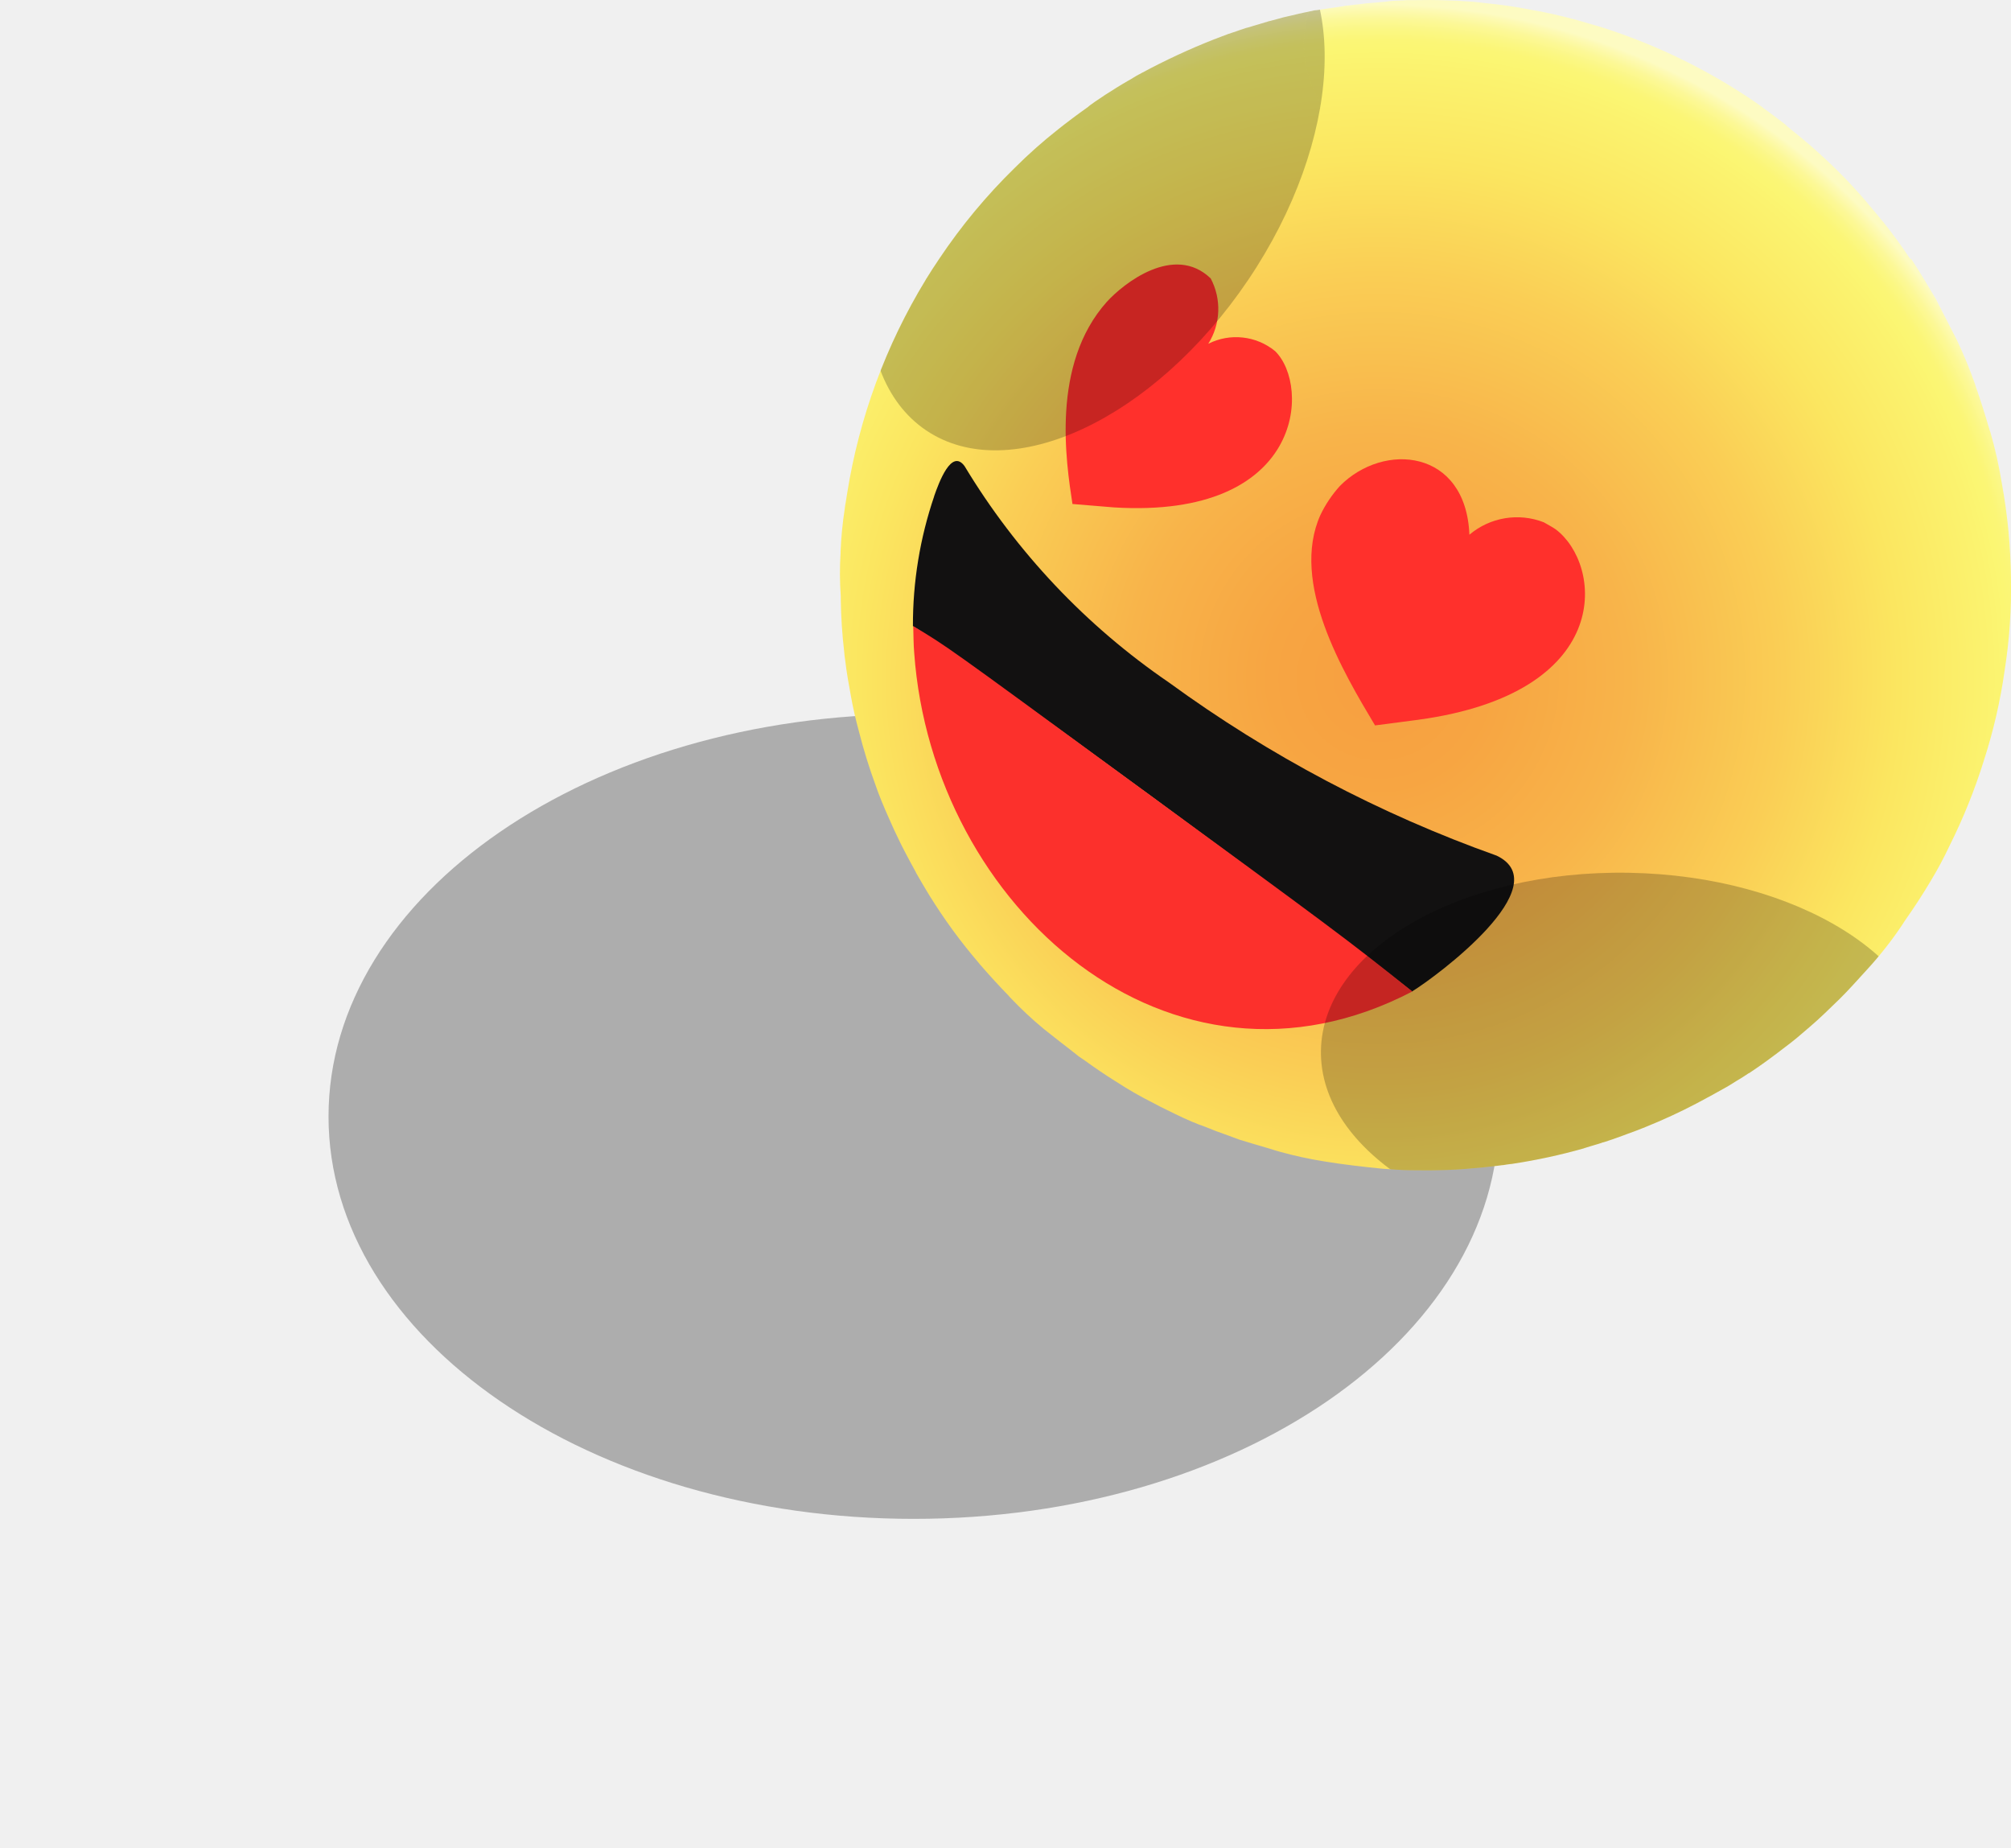
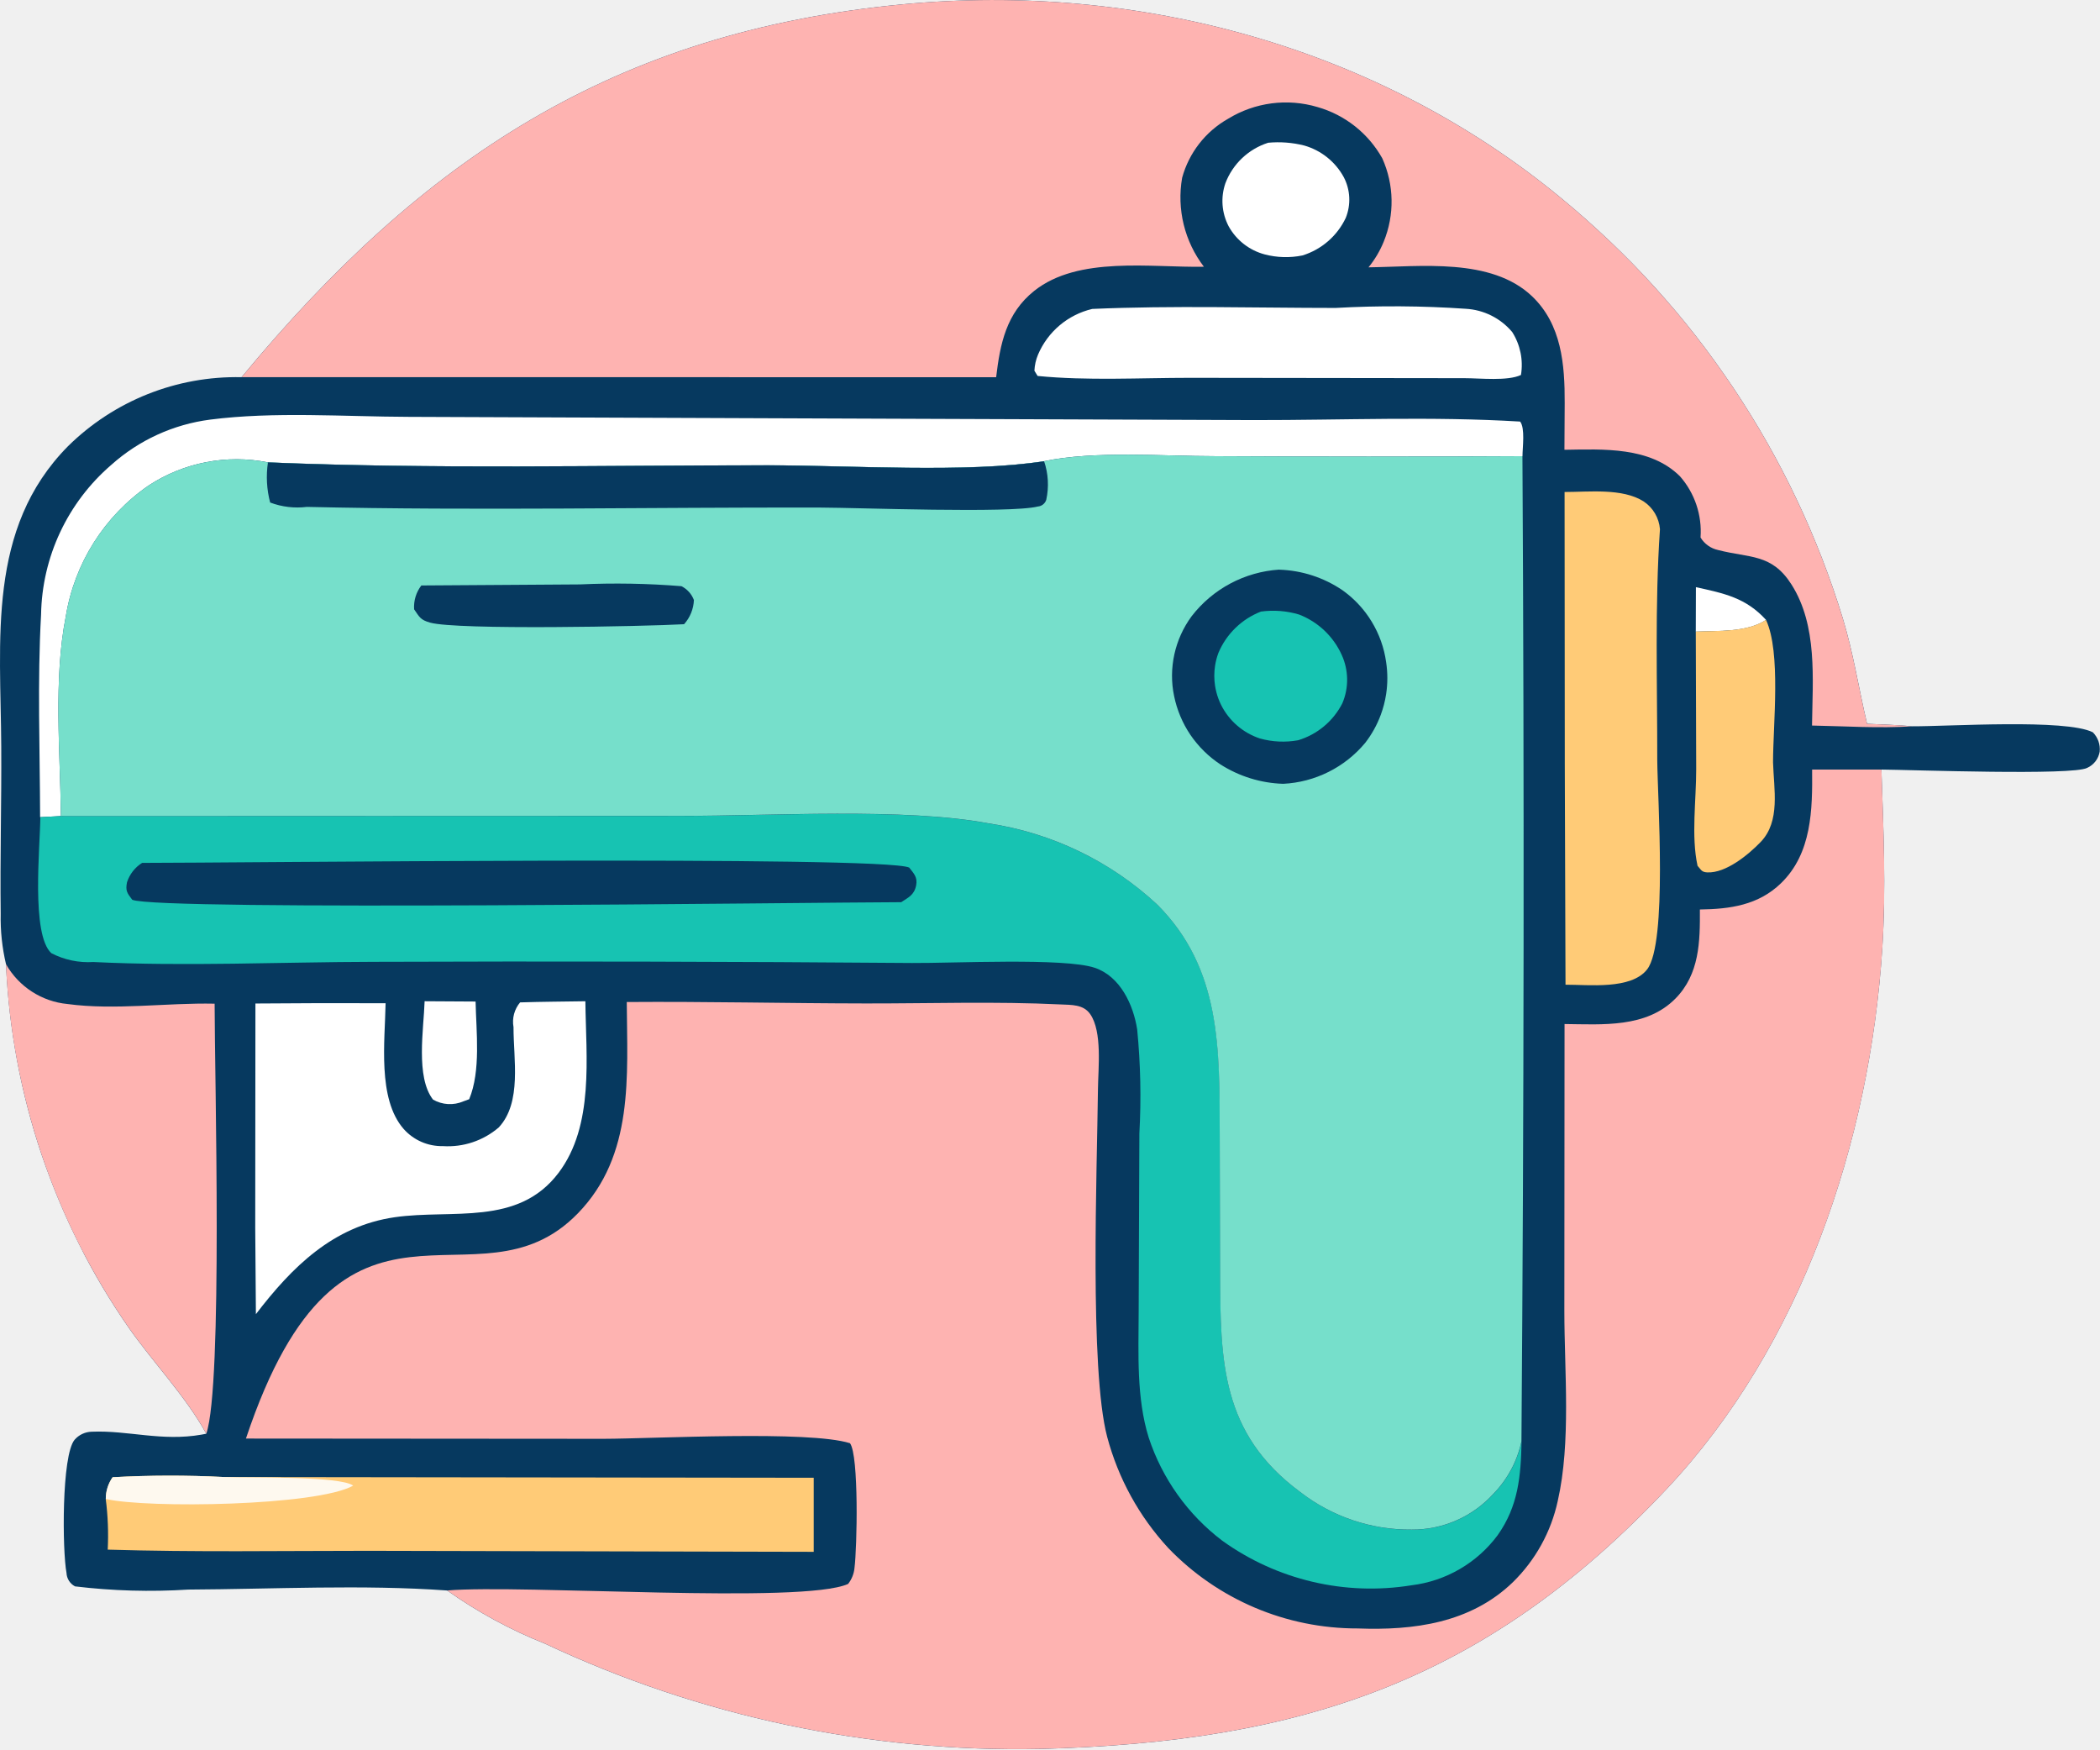
- <svg xmlns="http://www.w3.org/2000/svg" xmlns:xlink="http://www.w3.org/1999/xlink" width="82.478" height="75.758" viewBox="0 0 82.478 75.758">
+ <svg xmlns="http://www.w3.org/2000/svg" width="131.153" height="109.229" viewBox="0 0 131.153 109.229">
  <defs>
-     <radialGradient id="radial-gradient" cx="0.471" cy="0.58" r="0.575" gradientTransform="matrix(-0.999, -0.004, -0.004, 1, 0.933, 0.001)" gradientUnits="objectBoundingBox">
-       <stop offset="0" stop-color="#f79f40" />
-       <stop offset="0.163" stop-color="#f7a542" />
-       <stop offset="0.371" stop-color="#f8b44a" />
-       <stop offset="0.601" stop-color="#face55" />
-       <stop offset="0.771" stop-color="#fbe660" />
-       <stop offset="0.91" stop-color="#fbf36f" />
-       <stop offset="0.932" stop-color="#fbf672" />
-       <stop offset="0.947" stop-color="#fbf676" />
-       <stop offset="0.962" stop-color="#fbf783" />
-       <stop offset="0.978" stop-color="#fcf897" />
-       <stop offset="0.994" stop-color="#fdfab4" />
-       <stop offset="1" stop-color="#fdfbc2" />
-     </radialGradient>
    <clipPath id="clip-path">
-       <path id="Trazado_116496" data-name="Trazado 116496" d="M52.65,29.84v-.06c0-.11-.03-.77-.15-1.75-.01-.09-.02-.17-.03-.26-.02-.12-.04-.25-.06-.38a23.894,23.894,0,0,0-3.15-8.77c0-.01-.01-.01-.01-.02-.17-.29-.35-.57-.54-.85h0a23.353,23.353,0,0,0-3.06-3.74,20.449,20.449,0,0,0-1.77-1.6c-.39-.32-.78-.62-1.19-.91a.265.265,0,0,1-.06-.05l-.05-.04-.21-.15c-.26-.18-.55-.37-.86-.57h0c-.01-.01-.02-.01-.03-.02-.15-.09-.3-.19-.47-.28-.07-.04-.15-.09-.22-.13s-.12-.07-.19-.11a1.092,1.092,0,0,0-.15-.08,25.413,25.413,0,0,0-2.93-1.4c-.26-.11-.47-.18-.58-.23l-.18-.07-.18-.07c-.01,0-.02-.01-.03-.01l-.04-.01-.3-.1-.04-.01c-.01,0-.03-.01-.04-.01l-.2-.07a2.759,2.759,0,0,0-.27-.08l-.23-.07c-.04-.01-.09-.03-.13-.04-.01,0-.03-.01-.04-.01s-.03-.01-.05-.01a.636.636,0,0,1-.07-.02l-.26-.07-.22-.06c-.07-.02-.14-.03-.21-.05h-.01l-.13-.03-.25-.06-.18-.04a2.049,2.049,0,0,0-.24-.05c-.01,0-.03-.01-.04-.01-.06-.01-.12-.03-.18-.04l-.11-.02-.13-.03h-.02l-.04-.01c-.02,0-.05-.01-.07-.01a1.766,1.766,0,0,1-.2-.04.6.6,0,0,0-.12-.02h0a2.068,2.068,0,0,1-.22-.04l-.19-.03c-.03-.01-.07-.01-.11-.02a.985.985,0,0,0-.17-.02,1,1,0,0,0-.16-.02l-.27-.03-.25-.03c-.03,0-.05-.01-.08-.01h-.02a1.641,1.641,0,0,0-.23-.02l-.34-.03c-.08-.01-.16-.01-.23-.02-.09-.01-.17-.01-.26-.02s-.18-.01-.27-.02A.97.97,0,0,1,29.76,7h-.37c-.48-.01-.96-.01-1.45,0-.11,0-.21,0-.31.01s-.22.01-.32.02c-.07,0-.13.01-.19.01-.16.01-.31.02-.46.04-.05,0-.11.01-.16.01-.22.02-.43.04-.64.07-.1.01-.2.02-.3.04h-.01c-.02,0-.04.01-.06.01q-.24.03-.45.06c-.11.02-.23.04-.34.05-.26.04-.47.08-.61.11-.7.14-1.38.3-2.06.5-.41.11-.77.22-1.21.38a24.021,24.021,0,0,0-5.31,2.61h0c-.17.11-.33.22-.49.33a.265.265,0,0,0-.06.05c-.28.2-.56.4-.84.61a.423.423,0,0,1-.07.05l-.02.02-.02.02c-.01.01-.02.02-.03.02s-.02.01-.03.02c-.08.06-.15.12-.23.18-.15.12-.3.24-.44.36-.08.07-.16.13-.24.2-.16.14-.32.27-.46.4l-.02.02-.02.02c-.03.03-.07.06-.1.09-.75.69-1.21,1.19-1.24,1.22-.23.25-.46.51-.69.77-.16.19-.33.38-.5.59-.01.01-.02.03-.04.04l-.03.03c-.34.42-.69.89-1.08,1.46l-.01.01-.01.01c-.01.01-.01.02-.02.02-.18.26-.36.55-.54.86-.16.26-.32.52-.46.75l-.46.88c-.15.29-.29.56-.42.82a16.758,16.758,0,0,0-.76,1.82h0v.01c-.22.6-.42,1.23-.6,1.84l-.01.02a.037.037,0,0,1-.01.03,17.968,17.968,0,0,0-.5,2.13,23.506,23.506,0,0,0-.17,7.66,22.794,22.794,0,0,0,.82,3.68,23.944,23.944,0,0,0,1.38,3.51,15.311,15.311,0,0,0,.75,1.42c.32.56.68,1.11,1.06,1.66.04.07.09.13.13.2a16,16,0,0,0,1.39,1.8c.34.37.78.88,1.14,1.24s.83.82,1.22,1.15h0c.42.37.6.53.99.83q.72.585,1.47,1.08h.01c.16.11.32.22.49.32.19.12.38.24.55.34.09.05.22.13.36.21a.573.573,0,0,1,.07.04c.15.09.33.18.52.29.04.02.09.05.13.07a22.789,22.789,0,0,0,2.12,1c.18.07.42.17.7.28l.24.09.42.15.3.1.11.03c.01,0,.01,0,.02.01l.16.05a2.759,2.759,0,0,0,.27.08l.26.08c.01,0,.02,0,.02.01a22.1,22.1,0,0,0,2.96.66l.09.01c.08.01.17.03.27.04h.03l.23.03.53.06c.24.03.56.05.79.07s.49.03.74.04h.02c.13.01.25.01.37.01.33.01.77,0,1.1.01s.79-.03,1.13-.05c.72-.06,1.68-.17,2.39-.28a18.747,18.747,0,0,0,1.84-.38c.14-.04.28-.08.43-.12.43-.12.87-.25,1.24-.36l.43-.16c.35-.12.69-.25,1.03-.38l.17-.06c.4-.15.89-.38,1.32-.59.19-.09.37-.18.55-.28a15.71,15.71,0,0,0,1.56-.88c.02-.01.03-.02.05-.03.41-.26.82-.52,1.22-.81.09-.06.18-.12.26-.17l.44-.34c.12-.09.23-.18.35-.27l.66-.52a14.289,14.289,0,0,0,1.37-1.26l.03-.03.07-.07c.35-.35.74-.77,1.2-1.29a.138.138,0,0,0,.03-.04h0a20.958,20.958,0,0,0,2.02-2.71c.01-.01.01-.02.02-.03.19-.3.38-.61.57-.95v-.01h0c.08-.14.16-.29.24-.44.11-.2.22-.41.31-.59l.09-.18c.16-.32.31-.65.47-.99.21-.47.41-.94.56-1.36h0c.26-.7.5-1.44.71-2.23.13-.48.25-.96.33-1.41.1-.48.18-.98.25-1.5.02-.12.03-.23.05-.34.08-.69.14-1.41.16-2.14v-.13C52.68,31.04,52.68,30.45,52.65,29.84Z" transform="translate(-4.654 -6.992)" />
-     </clipPath>
-     <linearGradient id="linear-gradient" x1="-0.166" y1="-323.933" x2="-1.166" y2="-323.933" gradientUnits="objectBoundingBox">
-       <stop offset="0" stop-color="#19b79c" />
-       <stop offset="0.405" stop-color="#1dbb9e" />
-       <stop offset="0.825" stop-color="#2ac8a3" />
-       <stop offset="0.997" stop-color="#31cfa6" />
-     </linearGradient>
-     <linearGradient id="linear-gradient-2" x1="-2.106" y1="-363.238" x2="-3.08" y2="-363.238" xlink:href="#linear-gradient" />
-     <clipPath id="clip-path-2">
-       <path id="Trazado_116504" data-name="Trazado 116504" d="M4.652,29.65v-.06a15.757,15.757,0,0,1,.17-1.74,2.335,2.335,0,0,1,.04-.26c.02-.12.04-.25.06-.38a24.088,24.088,0,0,1,3.22-8.75c0-.01.01-.01.01-.02.18-.29.36-.57.55-.85h0a23.39,23.39,0,0,1,3.09-3.72,20.134,20.134,0,0,1,1.78-1.58q.585-.465,1.2-.9a.265.265,0,0,0,.06-.05l.05-.04.21-.15c.26-.18.55-.37.86-.56h0c.01-.01.02-.01.03-.02.15-.09.31-.19.47-.28a2.53,2.53,0,0,0,.22-.13c.06-.04.12-.07.19-.11.05-.03.1-.05.15-.08a27.308,27.308,0,0,1,2.95-1.37c.26-.1.47-.18.58-.22l.18-.06.18-.06c.01,0,.02-.01.03-.01l.05-.02.3-.1.04-.01c.01,0,.03-.01.04-.01l.2-.06c.08-.02.19-.06.27-.08l.23-.07a.647.647,0,0,0,.13-.04c.01,0,.03-.01.04-.01s.03-.01.05-.01a.637.637,0,0,0,.07-.02l.26-.07.22-.06c.07-.02.14-.03.21-.05h.01l.13-.03c.08-.02.18-.04.25-.06l.18-.04c.08-.02.16-.03.24-.05.01,0,.03-.01.04-.01a1.163,1.163,0,0,0,.18-.04l.11-.01.13-.02h.02l.04-.01c.02,0,.05-.01.07-.01l.2-.03c.04-.01.09-.01.13-.02h0l.22-.03.19-.03a.516.516,0,0,0,.11-.02.985.985,0,0,1,.17-.02c.06-.01.11-.01.16-.02l.27-.03.25-.03c.03,0,.05-.01.08-.01h.02c.07-.01.15-.01.23-.02l.34-.03c.08-.01.16-.01.23-.02a1.569,1.569,0,0,1,.24-.03,2.437,2.437,0,0,1,.27-.01.86.86,0,0,1,.16-.01l.15-.01h.24c.49-.01.97-.01,1.45.01.11,0,.21.01.31.01s.22.01.32.02c.07,0,.13.01.19.01.16.01.31.02.46.04.05.01.11.01.16.02.22.02.43.05.64.07.1.01.2.03.3.04h.01c.02,0,.04.01.06.01.16.02.31.05.45.07l.34.06c.26.05.47.09.6.11.69.14,1.38.31,2.06.52.41.11.76.23,1.21.39a24.178,24.178,0,0,1,5.28,2.65h0c.16.11.33.22.49.34a.265.265,0,0,1,.06.05c.28.2.56.41.83.62a.424.424,0,0,0,.07.05l.02.02.02.02.03.03c.01.01.02.01.02.02.08.06.15.12.22.18.15.12.3.24.44.36.08.07.16.14.24.2.16.14.31.28.46.41l.02.02.02.02c.03.03.07.06.1.09.75.69,1.2,1.2,1.23,1.23.23.25.46.51.68.78.16.19.32.38.49.59.01.01.02.03.04.04l.02.03c.33.42.69.89,1.07,1.47l.04.01.01.01c.01.01.01.02.02.02.17.26.36.56.54.86.16.26.31.53.45.75l.45.88c.15.29.29.56.42.82a18.431,18.431,0,0,1,.75,1.83h0v.01c.21.6.41,1.23.59,1.85l.01.02a.037.037,0,0,0,.01.03,17.59,17.59,0,0,1,.48,2.14,22.71,22.71,0,0,1,.37,3.87,21.465,21.465,0,0,1-.26,3.8,21.96,21.96,0,0,1-.85,3.68,23.286,23.286,0,0,1-1.41,3.5,15.244,15.244,0,0,1-.76,1.42c-.33.56-.69,1.11-1.07,1.65-.04.07-.09.13-.13.2a15.2,15.2,0,0,1-1.41,1.79c-.34.37-.79.88-1.15,1.23s-.84.82-1.22,1.14h0c-.43.37-.6.52-1,.82-.49.38-.98.74-1.48,1.07H41.9c-.16.11-.32.21-.49.31-.19.12-.38.24-.55.33-.09.05-.22.12-.36.2a.574.574,0,0,0-.07.04c-.15.08-.33.18-.52.28-.04.02-.09.05-.13.07a23.108,23.108,0,0,1-2.12.98c-.18.07-.42.17-.71.27l-.24.09-.42.15-.3.1-.11.03c-.01,0-.01,0-.02.01l-.16.05c-.08.02-.19.06-.27.08l-.26.08c-.01,0-.02,0-.02.01a23.962,23.962,0,0,1-2.96.64l-.09.01c-.08.01-.17.02-.27.04H31.8l-.23.03-.53.06c-.24.02-.56.05-.79.07s-.49.03-.74.04h-.02c-.13,0-.25.01-.37.01-.33.01-.77,0-1.1,0s-.79-.04-1.13-.06c-.72-.07-1.68-.18-2.39-.3a16.281,16.281,0,0,1-1.84-.4c-.14-.04-.28-.08-.43-.13-.43-.12-.87-.26-1.24-.37l-.43-.16c-.35-.12-.69-.25-1.03-.39l-.17-.06c-.4-.15-.88-.38-1.32-.6-.19-.09-.37-.18-.55-.28a15.612,15.612,0,0,1-1.55-.89.219.219,0,0,0-.05-.03c-.41-.26-.81-.53-1.21-.82-.09-.06-.17-.12-.25-.17L14,49.97c-.12-.09-.23-.18-.35-.27l-.66-.52a15.233,15.233,0,0,1-1.36-1.27l-.03-.03-.06-.07c-.34-.35-.74-.78-1.19-1.3a.138.138,0,0,1-.03-.04h0a21.889,21.889,0,0,1-2-2.73c-.01-.01-.01-.02-.02-.03-.18-.3-.37-.61-.56-.95v-.01h0c-.08-.14-.16-.29-.24-.44-.11-.21-.22-.41-.31-.59l-.09-.18c-.16-.32-.31-.65-.46-.99-.21-.47-.41-.95-.55-1.36h0a22.441,22.441,0,0,1-.69-2.23c-.13-.48-.24-.96-.32-1.41-.09-.49-.18-.98-.24-1.5-.02-.12-.03-.23-.04-.34a21.166,21.166,0,0,1-.14-2.14v-.13A13.347,13.347,0,0,1,4.652,29.65Z" transform="translate(-4.627 -6.983)" fill="url(#radial-gradient)" />
+       <rect id="Rectángulo_461362" data-name="Rectángulo 461362" width="131.153" height="109.228" fill="none" />
    </clipPath>
  </defs>
-   <g id="Grupo_157926" data-name="Grupo 157926" transform="translate(13.474)">
-     <ellipse id="Elipse_4737" data-name="Elipse 4737" cx="24" cy="16.5" rx="24" ry="16.5" transform="translate(0 29.284)" fill="#0b0b0b" opacity="0.292" style="mix-blend-mode: multiply;isolation: isolate" />
-     <path id="Trazado_116493" data-name="Trazado 116493" d="M4.652,29.65v-.06a15.757,15.757,0,0,1,.17-1.74,2.335,2.335,0,0,1,.04-.26c.02-.12.04-.25.06-.38a24.088,24.088,0,0,1,3.22-8.75c0-.01.01-.01.01-.02.18-.29.36-.57.55-.85h0a23.39,23.39,0,0,1,3.09-3.72,20.134,20.134,0,0,1,1.78-1.58q.585-.465,1.2-.9a.265.265,0,0,0,.06-.05l.05-.04.21-.15c.26-.18.55-.37.86-.56h0c.01-.01.02-.01.03-.02.15-.09.31-.19.47-.28a2.53,2.53,0,0,0,.22-.13c.06-.04.12-.07.19-.11.05-.03.1-.05.15-.08a27.308,27.308,0,0,1,2.95-1.37c.26-.1.47-.18.58-.22l.18-.06.18-.06c.01,0,.02-.01.03-.01l.05-.02.3-.1.04-.01c.01,0,.03-.01.04-.01l.2-.06c.08-.02.19-.06.27-.08l.23-.07a.647.647,0,0,0,.13-.04c.01,0,.03-.01.04-.01s.03-.01.05-.01a.637.637,0,0,0,.07-.02l.26-.07.22-.06c.07-.02.14-.03.21-.05h.01l.13-.03c.08-.02.18-.04.25-.06l.18-.04c.08-.02.16-.03.24-.05.01,0,.03-.01.04-.01a1.163,1.163,0,0,0,.18-.04l.11-.01.13-.02h.02l.04-.01c.02,0,.05-.01.07-.01l.2-.03c.04-.01.09-.01.13-.02h0l.22-.03.19-.03a.516.516,0,0,0,.11-.02.985.985,0,0,1,.17-.02c.06-.01.11-.01.16-.02l.27-.03.25-.03c.03,0,.05-.01.08-.01h.02c.07-.01.15-.01.23-.02l.34-.03c.08-.01.16-.01.23-.02a1.569,1.569,0,0,1,.24-.03,2.437,2.437,0,0,1,.27-.01.86.86,0,0,1,.16-.01l.15-.01h.24c.49-.01.97-.01,1.45.01.11,0,.21.01.31.01s.22.01.32.02c.07,0,.13.01.19.01.16.01.31.02.46.04.05.01.11.01.16.02.22.02.43.05.64.07.1.01.2.03.3.04h.01c.02,0,.04.01.06.01.16.02.31.05.45.07l.34.06c.26.05.47.09.6.11.69.14,1.38.31,2.06.52.41.11.76.23,1.21.39a24.178,24.178,0,0,1,5.28,2.65h0c.16.11.33.22.49.34a.265.265,0,0,1,.06.05c.28.2.56.41.83.62a.424.424,0,0,0,.07.05l.02.02.02.02.03.03c.01.01.02.01.02.02.08.06.15.12.22.18.15.12.3.24.44.36.08.07.16.14.24.2.16.14.31.28.46.41l.02.02.02.02c.03.03.07.06.1.09.75.69,1.2,1.2,1.23,1.23.23.25.46.51.68.78.16.19.32.38.49.59.01.01.02.03.04.04l.02.03c.33.42.69.89,1.07,1.47l.04.01.01.01c.01.01.01.02.02.02.17.26.36.56.54.86.16.26.31.53.45.75l.45.88c.15.29.29.56.42.82a18.431,18.431,0,0,1,.75,1.83h0v.01c.21.6.41,1.23.59,1.85l.01.02a.037.037,0,0,0,.01.03,17.59,17.59,0,0,1,.48,2.14,22.71,22.71,0,0,1,.37,3.87,21.465,21.465,0,0,1-.26,3.8,21.96,21.96,0,0,1-.85,3.68,23.286,23.286,0,0,1-1.41,3.5,15.244,15.244,0,0,1-.76,1.42c-.33.56-.69,1.11-1.07,1.65-.04.07-.09.13-.13.2a15.2,15.2,0,0,1-1.41,1.79c-.34.37-.79.88-1.15,1.23s-.84.82-1.22,1.14h0c-.43.37-.6.52-1,.82-.49.38-.98.74-1.48,1.07H41.9c-.16.11-.32.21-.49.31-.19.12-.38.24-.55.33-.09.05-.22.12-.36.2a.574.574,0,0,0-.07.04c-.15.08-.33.18-.52.28-.04.02-.09.05-.13.07a23.108,23.108,0,0,1-2.12.98c-.18.07-.42.17-.71.27l-.24.09-.42.15-.3.1-.11.03c-.01,0-.01,0-.02.01l-.16.05c-.08.02-.19.06-.27.08l-.26.08c-.01,0-.02,0-.02.01a23.962,23.962,0,0,1-2.96.64l-.09.01c-.08.01-.17.02-.27.04H31.8l-.23.03-.53.06c-.24.02-.56.05-.79.07s-.49.03-.74.04h-.02c-.13,0-.25.01-.37.01-.33.01-.77,0-1.1,0s-.79-.04-1.13-.06c-.72-.07-1.68-.18-2.39-.3a16.281,16.281,0,0,1-1.84-.4c-.14-.04-.28-.08-.43-.13-.43-.12-.87-.26-1.24-.37l-.43-.16c-.35-.12-.69-.25-1.03-.39l-.17-.06c-.4-.15-.88-.38-1.32-.6-.19-.09-.37-.18-.55-.28a15.612,15.612,0,0,1-1.55-.89.219.219,0,0,0-.05-.03c-.41-.26-.81-.53-1.21-.82-.09-.06-.17-.12-.25-.17L14,49.97c-.12-.09-.23-.18-.35-.27l-.66-.52a15.233,15.233,0,0,1-1.36-1.27l-.03-.03-.06-.07c-.34-.35-.74-.78-1.19-1.3a.138.138,0,0,1-.03-.04h0a21.889,21.889,0,0,1-2-2.73c-.01-.01-.01-.02-.02-.03-.18-.3-.37-.61-.56-.95v-.01h0c-.08-.14-.16-.29-.24-.44-.11-.21-.22-.41-.31-.59l-.09-.18c-.16-.32-.31-.65-.46-.99-.21-.47-.41-.95-.55-1.36h0a22.441,22.441,0,0,1-.69-2.23c-.13-.48-.24-.96-.32-1.41-.09-.49-.18-.98-.24-1.5-.02-.12-.03-.23-.04-.34a21.166,21.166,0,0,1-.14-2.14v-.13A13.347,13.347,0,0,1,4.652,29.65Z" transform="translate(16.349 -6.983)" fill="url(#radial-gradient)" />
-     <g id="Grupo_86225" data-name="Grupo 86225" transform="translate(20.955 0.009)" clip-path="url(#clip-path)">
-       <path id="Trazado_116494" data-name="Trazado 116494" d="M50.67,21.64a4.37,4.37,0,0,1,.18-.46C50.8,21.33,50.74,21.48,50.67,21.64Z" transform="translate(-48.844 -6.992)" fill="url(#linear-gradient)" />
-       <path id="Trazado_116495" data-name="Trazado 116495" d="M4.7,34.92c.03-.14.05-.28.08-.41C4.75,34.65,4.73,34.79,4.7,34.92Z" transform="translate(43.196 -6.992)" fill="url(#linear-gradient-2)" />
-     </g>
-     <path id="Trazado_116497" data-name="Trazado 116497" d="M25.873,27.33A16.375,16.375,0,0,0,25,32.66c2.26,1.39,16.97,12.2,20.47,14.98,1.03-.63,6.02-4.35,3.47-5.57a52.925,52.925,0,0,1-13.44-7.1,28.664,28.664,0,0,1-8.38-8.87c-.54-.75-1.06.69-1.25,1.23" transform="translate(-1.032 -6.983)" fill="#121111" />
-     <path id="Trazado_116499" data-name="Trazado 116499" d="M29.22,33.76c.75,10.43,10.52,19.05,20.43,13.88-2.65-2.12-3.33-2.62-11.66-8.71-7.45-5.46-7.45-5.46-8.81-6.27.01.33.01.77.04,1.1" transform="translate(-5.199 -6.983)" fill="#fc302c" />
-     <g id="Grupo_86231" data-name="Grupo 86231" transform="translate(40.307 18.833)">
-       <path id="Trazado_116501" data-name="Trazado 116501" d="M22.473,28.1c-1.25,2.78.93,6.44,2.24,8.63.65-.09,1.52-.19,2.17-.29,7.67-1.22,7.14-6.32,5.24-7.75-.14-.1-.34-.2-.49-.29a3.024,3.024,0,0,0-3.05.51c-.14-3.51-3.51-3.82-5.31-2a4.969,4.969,0,0,0-.8,1.19" transform="translate(-22.099 -25.816)" fill="#ff302c" />
-     </g>
-     <g id="Grupo_86232" data-name="Grupo 86232" transform="translate(30.232 10.846)">
-       <path id="Trazado_116503" data-name="Trazado 116503" d="M35.806,19.36c-2.3,2.57-1.67,6.58-1.41,8.29.51.04,1.19.1,1.7.14,7.78.48,8.08-4.98,6.61-6.41a2.529,2.529,0,0,0-2.74-.3,2.679,2.679,0,0,0,.1-2.68c-1.5-1.44-3.58.21-4.26.96" transform="translate(-34.117 -17.829)" fill="#ff302c" />
-     </g>
-     <g id="Enmascarar_grupo_59" data-name="Enmascarar grupo 59" transform="translate(20.976 0)" clip-path="url(#clip-path-2)">
-       <g id="Grupo_86233" data-name="Grupo 86233" transform="translate(-2.683 -7.272)" opacity="0.561" style="mix-blend-mode: multiply;isolation: isolate">
-         <g id="Grupo_86230" data-name="Grupo 86230" transform="translate(0)">
-           <ellipse id="Elipse_4734" data-name="Elipse 4734" cx="12.5" cy="7.5" rx="12.5" ry="7.5" transform="translate(21.707 1.557)" fill="#fff" opacity="0.743" />
-           <ellipse id="Elipse_4735" data-name="Elipse 4735" cx="12.5" cy="7.5" rx="12.5" ry="7.5" transform="translate(26.415 8.388) rotate(124)" opacity="0.387" />
-           <ellipse id="Elipse_4736" data-name="Elipse 4736" cx="12.5" cy="7.5" rx="12.5" ry="7.5" transform="matrix(-1, -0.017, 0.017, -1, 47.282, 58.274)" opacity="0.387" />
-         </g>
+   <g id="Grupo_1195125" data-name="Grupo 1195125" transform="translate(13543.879 11987)">
+     <g id="Grupo_1195090" data-name="Grupo 1195090" transform="translate(-13543.879 -11987)">
+       <g id="Grupo_1194416" data-name="Grupo 1194416" clip-path="url(#clip-path)">
+         <path id="Trazado_1013366" data-name="Trazado 1013366" d="M15.087,23.552C26.346,9.952,38.328,1.99,56.368.27c14.732-1.4,29.755,2.672,41.2,12.157q.771.634,1.518,1.3t1.47,1.35q.722.689,1.419,1.4t1.367,1.454q.67.74,1.313,1.5t1.258,1.551q.614.787,1.2,1.6t1.141,1.638q.555.83,1.08,1.679t1.018,1.717q.493.868.954,1.753t.889,1.787q.429.9.824,1.819t.757,1.847q.36.931.688,1.874t.62,1.9c.664,2.169,1,4.4,1.521,6.6.937.05,1.892.064,2.826.157,2.271.009,9.581-.477,11.272.373a1.49,1.49,0,0,1,.43,1.213,1.353,1.353,0,0,1-.778,1.009c-.9.487-10.91.125-12.854.106.126,3.718.295,7.43.055,11.148-.779,12.117-5.053,24.843-13.482,33.792-11.3,12-22.87,15.8-39.067,16.214a69.375,69.375,0,0,1-30.971-6.571,29.346,29.346,0,0,1-6.109-3.321c-5.31-.38-10.835-.085-16.166-.057a38.679,38.679,0,0,1-7.077-.2,1,1,0,0,1-.531-.843c-.261-1.377-.316-7.334.508-8.315a1.466,1.466,0,0,1,1.077-.5c2.255-.094,4.364.62,6.846.183.1-.017.2-.038.3-.057-1.3-2.356-3.287-4.4-4.836-6.607q-.433-.623-.845-1.261t-.8-1.29q-.388-.652-.754-1.317T4.944,77.7q-.341-.678-.659-1.367t-.611-1.39q-.293-.7-.561-1.41T2.6,72.108q-.243-.719-.46-1.446T1.732,69.2q-.192-.735-.358-1.475t-.305-1.486q-.139-.746-.253-1.5t-.2-1.5Q.529,62.484.47,61.727T.376,60.212a12.507,12.507,0,0,1-.332-3.152C0,53.577.1,50.089.078,46.606c-.033-6.625-.915-13.6,4.164-18.738a14.972,14.972,0,0,1,10.845-4.315" transform="translate(0 0)" fill="#06395f" />
+         <path id="Trazado_1013367" data-name="Trazado 1013367" d="M256.929,88.944c1.772.391,3.121.662,4.38,2.045-1.181.784-3,.673-4.388.732Z" transform="translate(-151.013 -52.28)" fill="#fff" />
+         <path id="Trazado_1013368" data-name="Trazado 1013368" d="M64.1,151.669l3.179.019c.039,1.893.338,4.32-.4,6.1-.122.044-.242.09-.364.133a2.112,2.112,0,0,1-1.895-.111c-1.095-1.414-.579-4.4-.524-6.146" transform="translate(-37.577 -89.148)" fill="#fff" />
+         <path id="Trazado_1013369" data-name="Trazado 1013369" d="M188.049,21.6a6.661,6.661,0,0,1,2.267.172,4.092,4.092,0,0,1,2.468,1.975,3.03,3.03,0,0,1,.122,2.55,4.44,4.44,0,0,1-2.7,2.338,5.177,5.177,0,0,1-2.363-.065,3.638,3.638,0,0,1-2.244-1.747,3.406,3.406,0,0,1-.206-2.7,4.232,4.232,0,0,1,2.657-2.52" transform="translate(-108.861 -12.685)" fill="#fff" />
+         <path id="Trazado_1013370" data-name="Trazado 1013370" d="M261.175,93.906c.942,2.043.439,6.5.437,8.89.048,1.681.476,3.677-.771,4.975-.756.787-2.172,1.959-3.338,1.9-.361-.017-.379-.163-.606-.411-.406-1.858-.078-4.12-.084-6.043l-.026-8.584c1.385-.059,3.207.052,4.388-.732" transform="translate(-150.879 -55.196)" fill="#ffcb77" />
+         <path id="Trazado_1013371" data-name="Trazado 1013371" d="M160.323,46.55c5.044-.22,10.146-.064,15.2-.062a65.4,65.4,0,0,1,8.122.052,4.087,4.087,0,0,1,2.909,1.451,3.837,3.837,0,0,1,.548,2.683c-.836.394-2.555.2-3.52.2l-17.167-.022c-3.123,0-6.392.189-9.5-.117l-.2-.327a2.948,2.948,0,0,1,.226-1.005,4.9,4.9,0,0,1,3.386-2.853" transform="translate(-92.112 -27.259)" fill="#fff" />
+         <path id="Trazado_1013372" data-name="Trazado 1013372" d="M237.043,74.478c1.521,0,3.61-.252,4.931.585A2.3,2.3,0,0,1,243,76.8c-.325,4.769-.164,9.63-.169,14.412.017,2.414.642,11.433-.63,13.073-1,1.287-3.663.954-5.1.96l-.045-13.759-.01-13.664Z" transform="translate(-139.329 -43.756)" fill="#ffcb77" />
+         <path id="Trazado_1013373" data-name="Trazado 1013373" d="M16.029,224.983a2.343,2.343,0,0,1,.427-1.358,65.6,65.6,0,0,1,6.951-.013l36.835.046,0,4.625-27.817-.063c-5.417,0-10.86.09-16.275-.074a17.812,17.812,0,0,0-.124-3.163" transform="translate(-9.422 -131.381)" fill="#ffcb77" />
+         <path id="Trazado_1013374" data-name="Trazado 1013374" d="M16.029,224.983a2.343,2.343,0,0,1,.427-1.358,65.6,65.6,0,0,1,6.951-.013c1.462.057,7.26-.082,8.073.538-2.29,1.275-12.853,1.43-15.451.832" transform="translate(-9.422 -131.381)" fill="#fef9ef" />
+         <path id="Trazado_1013375" data-name="Trazado 1013375" d="M55.21,151.744c1.357-.044,2.718-.049,4.076-.071.037,3.5.561,7.754-1.675,10.715-2.535,3.358-6.651,2.255-10.23,2.771-3.859.556-6.423,3.117-8.672,6.053l-.042-5.385.012-14.013q4.065-.036,8.13-.017c-.039,2.36-.518,5.96,1.122,7.844a3.188,3.188,0,0,0,2.457,1.078,4.876,4.876,0,0,0,3.486-1.165c1.462-1.563.916-4.3.924-6.264a1.879,1.879,0,0,1,.412-1.546" transform="translate(-22.727 -89.151)" fill="#fff" />
+         <path id="Trazado_1013376" data-name="Trazado 1013376" d="M.911,146.068a4.963,4.963,0,0,0,3.844,2.483c2.949.4,6.189-.086,9.184-.021,0,4.465.521,23.824-.519,26.85-1.3-2.356-3.287-4.4-4.836-6.607q-.433-.623-.845-1.261t-.8-1.29q-.388-.652-.754-1.317t-.707-1.343q-.341-.678-.659-1.367t-.61-1.39q-.293-.7-.561-1.41t-.512-1.429q-.243-.719-.46-1.446t-.409-1.462q-.192-.735-.358-1.475T1.6,152.1q-.139-.746-.253-1.5t-.2-1.5q-.087-.754-.147-1.511t-.094-1.515" transform="translate(-0.535 -85.856)" fill="#feb3b1" />
+         <path id="Trazado_1013377" data-name="Trazado 1013377" d="M5.983,87.98c-.011-4.2-.176-8.465.06-12.653a12.609,12.609,0,0,1,4.384-9.345A11.441,11.441,0,0,1,16.6,63.155c4-.515,8.381-.185,12.418-.173l22.455.087,30.329.115c5.5.007,11.128-.242,16.615.093.319.418.148,1.6.146,2.16q-9.606.056-19.211,0c-3.231,0-7.54-.347-10.662.313-4.828.752-12.148.257-17.263.256-10.378,0-20.844.249-31.211-.182a10.025,10.025,0,0,0-7.464,1.449,12.33,12.33,0,0,0-5.164,8.167c-.777,3.947-.349,8.444-.305,12.47Z" transform="translate(-3.478 -36.952)" fill="#fff" />
+         <path id="Trazado_1013378" data-name="Trazado 1013378" d="M5.878,123.49l1.3-.07,38.728-.007c5.6.009,13.965-.522,19.211.467a19.81,19.81,0,0,1,10.547,5.08c4.009,4.022,3.87,9.056,3.892,14.335l.024,8.6c.011,5.573.052,10.081,5,13.735a11.172,11.172,0,0,0,6.967,2.35,6.828,6.828,0,0,0,5.128-2.27,6.658,6.658,0,0,0,1.725-3.245c-.043,2.156-.2,4.043-1.5,5.869a7.89,7.89,0,0,1-5.374,3.118,15.889,15.889,0,0,1-11.82-2.785,13.3,13.3,0,0,1-4.591-6.431c-.775-2.482-.637-5.261-.629-7.83l.044-11.166a42.552,42.552,0,0,0-.136-6.491c-.236-1.536-1.053-3.317-2.649-3.855-1.893-.638-8.9-.279-11.413-.3q-16.807-.135-33.615-.073c-5.8.012-11.731.295-17.516.012a5.015,5.015,0,0,1-2.623-.552c-1.275-1.171-.7-6.652-.687-8.491" transform="translate(-3.372 -72.461)" fill="#17c3b2" />
+         <path id="Trazado_1013379" data-name="Trazado 1013379" d="M20.132,130.511c5.408.005,46.242-.47,47.906.292.288.37.536.6.434,1.116-.116.59-.475.745-.931,1.046-5.785.015-46.4.552-48.026-.151-.306-.406-.437-.547-.327-1.093a2.24,2.24,0,0,1,.944-1.21" transform="translate(-11.256 -76.629)" fill="#06395f" />
+         <path id="Trazado_1013380" data-name="Trazado 1013380" d="M36.6,23.552C47.858,9.952,59.84,1.99,77.88.27c14.732-1.4,29.755,2.672,41.2,12.157q.771.634,1.518,1.3t1.47,1.35q.722.689,1.419,1.4t1.367,1.454q.67.74,1.313,1.5t1.258,1.551q.614.787,1.2,1.6t1.141,1.638q.555.83,1.08,1.679t1.018,1.717q.493.868.954,1.753t.889,1.787q.429.9.824,1.819t.757,1.847q.36.931.688,1.874t.62,1.9c.664,2.169,1,4.4,1.521,6.6.937.05,1.892.064,2.826.157-2.063.138-4.2-.01-6.264-.047.038-2.914.352-6.235-1.281-8.807-1.24-1.95-2.619-1.642-4.586-2.154a1.7,1.7,0,0,1-1.095-.782,5.221,5.221,0,0,0-1.286-3.823c-1.871-1.857-4.8-1.69-7.214-1.654l.016-2.915c.01-2.4-.191-4.918-2.046-6.678-2.549-2.418-6.965-1.839-10.206-1.8a6.28,6.28,0,0,0,.949-1.6,6.6,6.6,0,0,0-.09-5.209,6.761,6.761,0,0,0-4.046-3.2,6.91,6.91,0,0,0-5.584.733A6.074,6.074,0,0,0,95.341,11.1,7.126,7.126,0,0,0,96.7,16.656c-3.309.063-7.842-.69-10.6,1.51-1.745,1.392-2.126,3.3-2.375,5.388Z" transform="translate(-21.512 0)" fill="#feb3b1" />
+         <path id="Trazado_1013381" data-name="Trazado 1013381" d="M135.079,116.572h4.327c.126,3.718.295,7.43.056,11.148-.779,12.117-5.054,24.843-13.483,33.792-11.3,12-22.87,15.8-39.067,16.214a69.378,69.378,0,0,1-30.972-6.571,29.353,29.353,0,0,1-6.109-3.321c4.673-.394,22.2.872,25.038-.408a1.9,1.9,0,0,0,.4-1.007c.16-1.229.282-7.013-.281-7.78-2.56-.81-12.2-.282-15.395-.275l-22.331-.016C43.285,140.3,51.594,150.884,58,144.277c3.513-3.622,3.072-8.559,3.046-13.188,4.972-.038,9.95.082,14.923.089,4.038.006,8.123-.134,12.154.061.7.034,1.445-.011,1.872.613.756,1.1.493,3.37.479,4.679-.055,5.024-.535,17.484.574,21.707q.128.484.286.959t.343.939q.186.465.4.917t.455.891q.241.438.508.862t.56.829q.292.406.609.794t.656.755a16.352,16.352,0,0,0,11.827,5.021c3.5.132,7.046-.331,9.69-2.883a10.078,10.078,0,0,0,2.806-5.07c.839-3.684.415-8.093.414-11.864l.012-17.925c2.371.024,5.1.255,6.922-1.586,1.511-1.529,1.543-3.564,1.53-5.566,1.881-.025,3.65-.268,5.065-1.639,1.934-1.874,1.967-4.6,1.945-7.1" transform="translate(-21.902 -68.519)" fill="#feb3b1" />
+         <path id="Trazado_1013382" data-name="Trazado 1013382" d="M70.406,69.286c3.122-.66,7.431-.317,10.662-.313q9.606.053,19.211,0,.175,30.759-.062,61.517a6.659,6.659,0,0,1-1.725,3.245A6.828,6.828,0,0,1,93.364,136a11.171,11.171,0,0,1-6.967-2.35c-4.943-3.654-4.984-8.162-5-13.735l-.024-8.6c-.021-5.28.117-10.313-3.892-14.335a19.81,19.81,0,0,0-10.547-5.08c-5.246-.989-13.611-.458-19.211-.467L9,91.446c-.044-4.026-.472-8.522.305-12.47a12.33,12.33,0,0,1,5.164-8.167,10.025,10.025,0,0,1,7.464-1.449c10.366.431,20.833.179,31.211.182,5.116,0,12.436.5,17.263-.256" transform="translate(-5.197 -40.487)" fill="#76dfcb" />
+         <path id="Trazado_1013383" data-name="Trazado 1013383" d="M63.192,88.53l9.9-.066a49.839,49.839,0,0,1,6.337.111,1.587,1.587,0,0,1,.78.864,2.4,2.4,0,0,1-.614,1.51c-2.405.138-14.192.375-15.865-.1-.6-.169-.66-.344-.995-.83a2.2,2.2,0,0,1,.452-1.49" transform="translate(-36.872 -51.971)" fill="#06395f" />
+         <path id="Trazado_1013384" data-name="Trazado 1013384" d="M40.513,69.939c10.366.431,20.833.179,31.211.182,5.116,0,12.436.5,17.263-.256a4.5,4.5,0,0,1,.135,2.409.6.6,0,0,1-.525.419c-1.71.435-11.252.073-13.562.067-10.682-.026-21.417.2-32.094-.042a4.826,4.826,0,0,1-2.29-.273,6.221,6.221,0,0,1-.138-2.507" transform="translate(-23.779 -41.065)" fill="#06395f" />
+         <path id="Trazado_1013385" data-name="Trazado 1013385" d="M184.265,86.3a7.435,7.435,0,0,1,3.945,1.282,6.66,6.66,0,0,1,1.448,1.405,6.555,6.555,0,0,1,.379.559,6.637,6.637,0,0,1,.58,1.217q.113.318.194.646a6.712,6.712,0,0,1,.127.663,6.638,6.638,0,0,1,0,2q-.051.331-.135.655t-.2.638a6.643,6.643,0,0,1-.971,1.749,7.122,7.122,0,0,1-5.123,2.557,7.735,7.735,0,0,1-3.922-1.212q-.276-.182-.534-.39t-.493-.441q-.236-.232-.447-.487a6.6,6.6,0,0,1-.4-.528q-.185-.274-.343-.566t-.286-.6q-.128-.305-.226-.622t-.163-.641a6.25,6.25,0,0,1-.1-.648,6.315,6.315,0,0,1-.029-.655,6.205,6.205,0,0,1,.04-.655,6.286,6.286,0,0,1,.282-1.278,6.28,6.28,0,0,1,.239-.61,6.3,6.3,0,0,1,.662-1.129,7.528,7.528,0,0,1,5.477-2.914" transform="translate(-104.369 -50.727)" fill="#06395f" />
+         <path id="Trazado_1013386" data-name="Trazado 1013386" d="M186.9,92.584a5.655,5.655,0,0,1,2.372.187,4.833,4.833,0,0,1,2.663,2.52,3.747,3.747,0,0,1,.04,3.022,4.586,4.586,0,0,1-2.759,2.307,5.33,5.33,0,0,1-2.391-.11,4.179,4.179,0,0,1-2.425-2.1,4.032,4.032,0,0,1-.165-.383,4.139,4.139,0,0,1-.21-.807,4.124,4.124,0,0,1,0-1.248,4.082,4.082,0,0,1,.21-.807,4.746,4.746,0,0,1,2.665-2.583" transform="translate(-108.14 -54.397)" fill="#17c3b2" />
      </g>
    </g>
  </g>
</svg>
